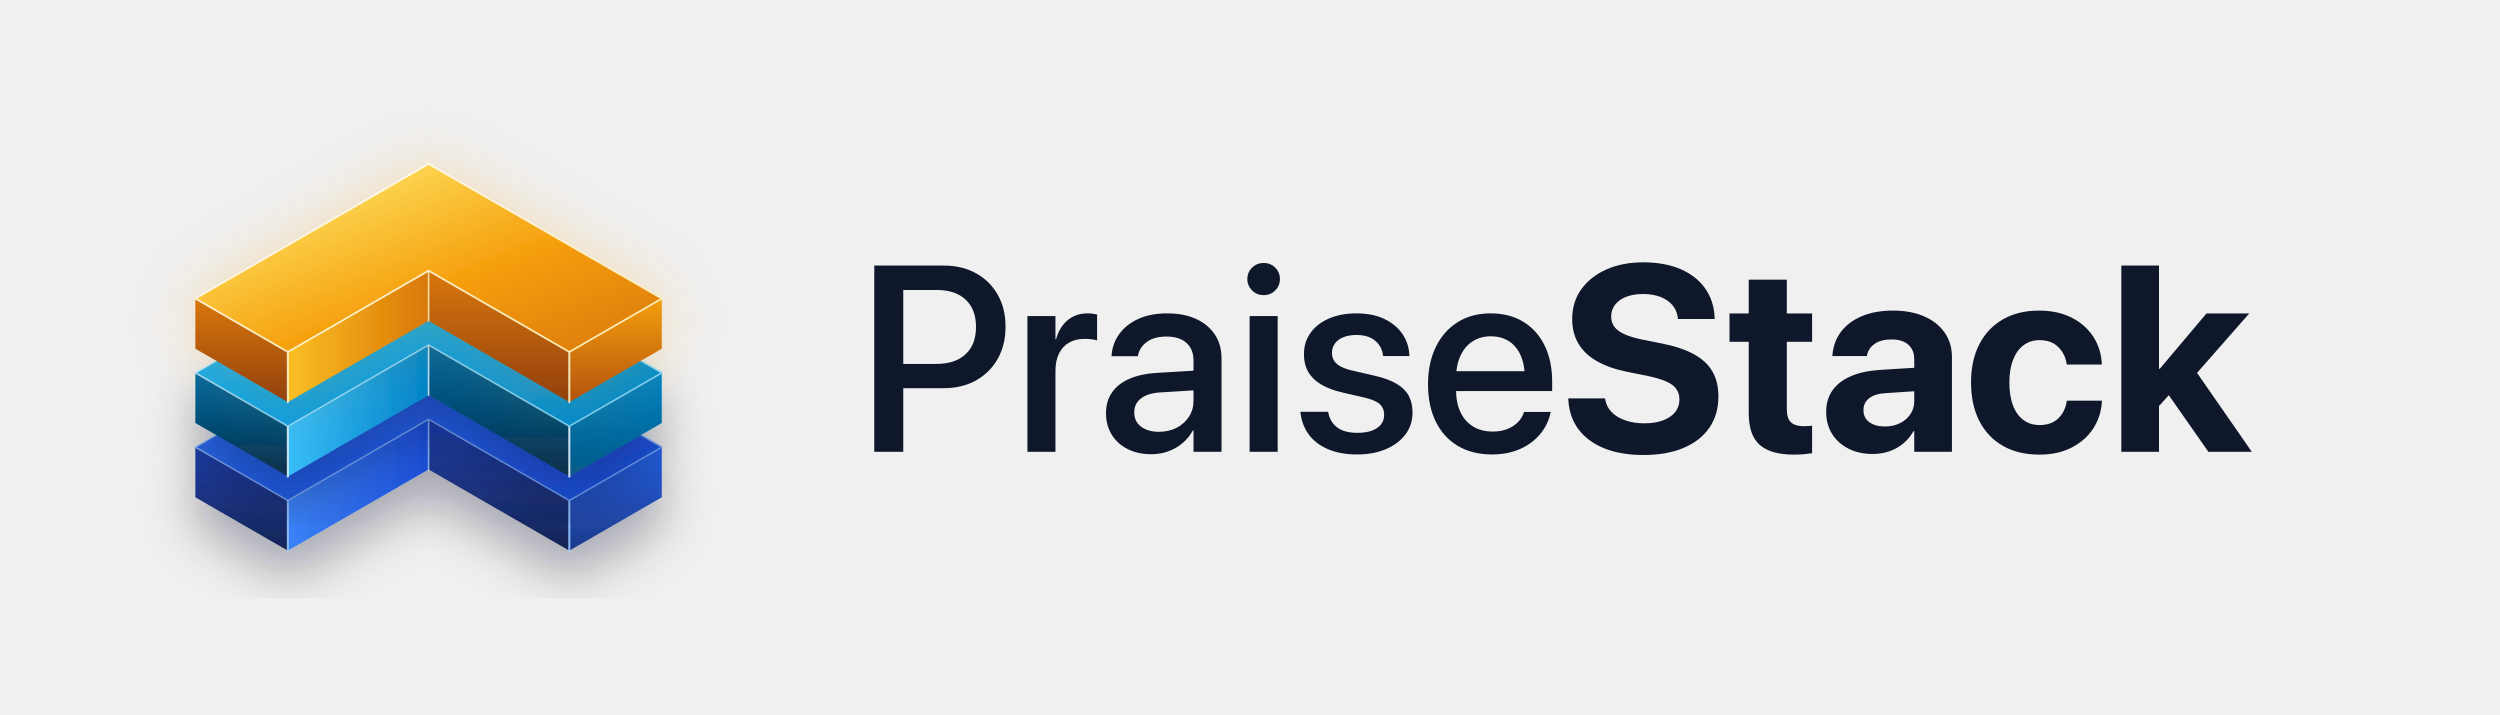
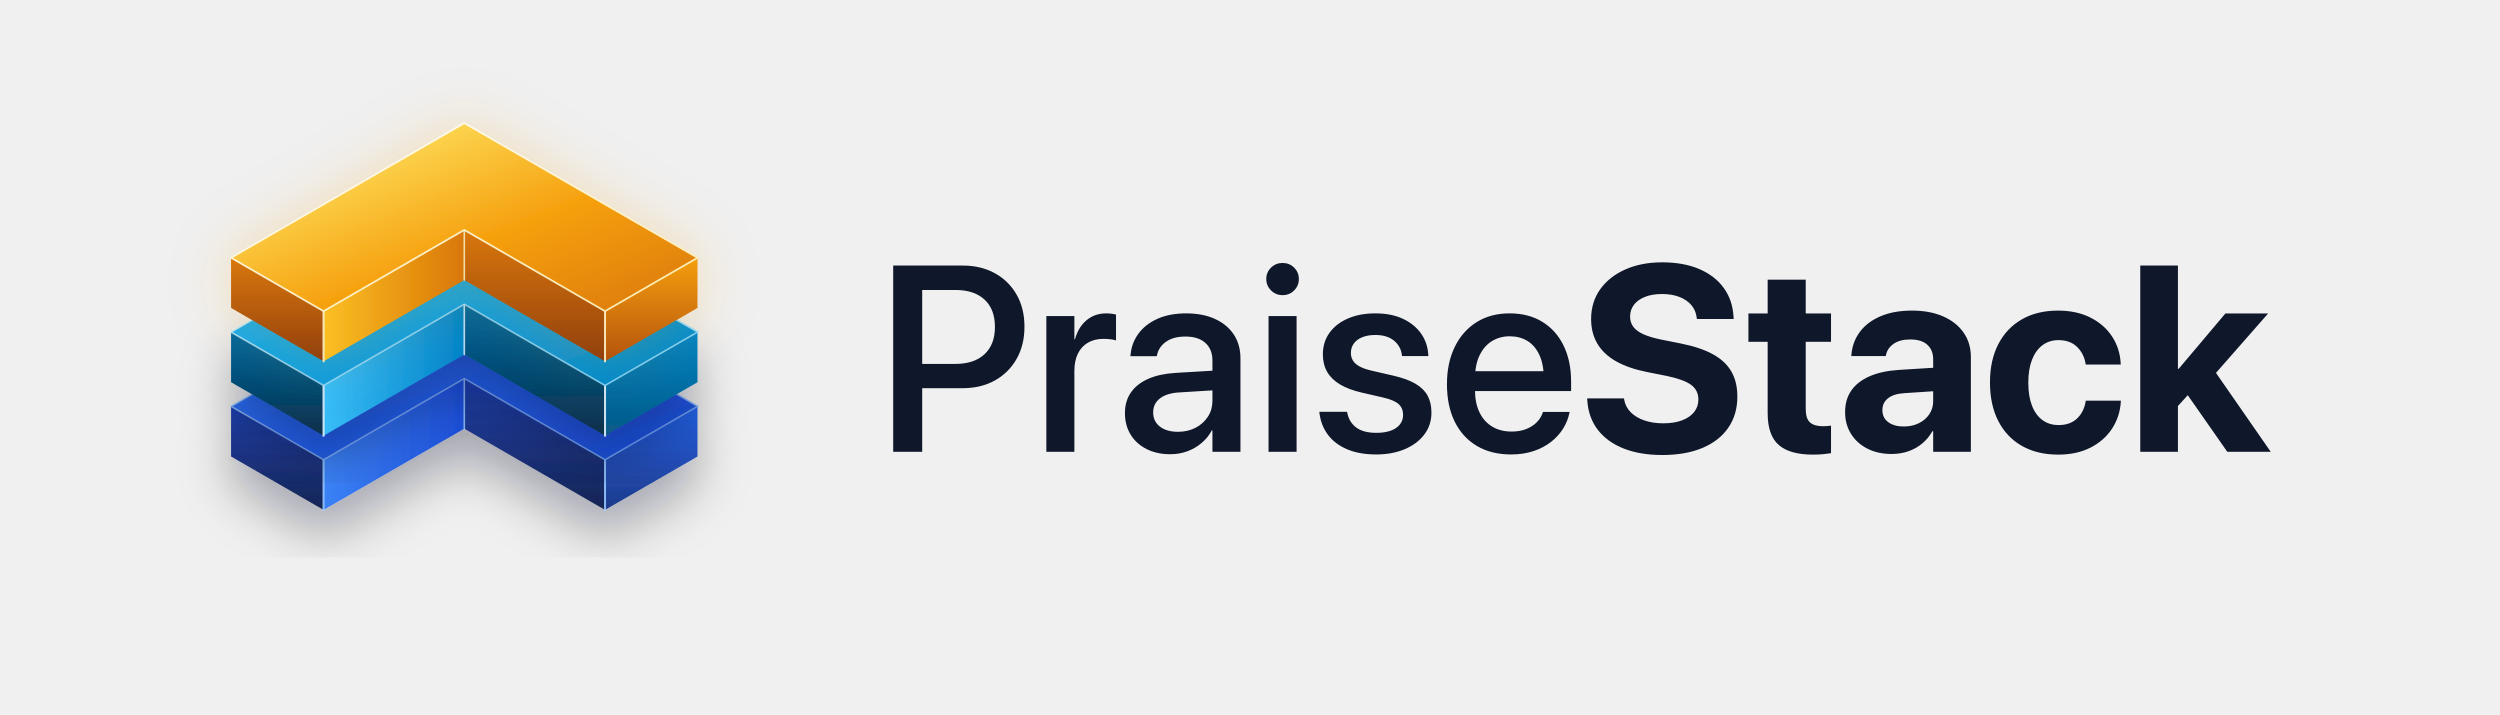
<svg xmlns="http://www.w3.org/2000/svg" viewBox="0 0 1400 400" width="1400" height="400">
  <defs>
    <filter id="softShadow" x="-20%" y="-20%" width="140%" height="140%">
      <feDropShadow dx="0" dy="16" stdDeviation="14" flood-color="#020617" flood-opacity="0.30" />
    </filter>
    <filter id="amberAura" x="-30%" y="-30%" width="160%" height="160%">
      <feDropShadow dx="0" dy="0" stdDeviation="16" flood-color="#F59E0B" flood-opacity="0.25" />
    </filter>
    <filter id="liveRedAura" x="-30%" y="-30%" width="160%" height="160%">
      <feDropShadow dx="0" dy="12" stdDeviation="16" flood-color="#DC2626" flood-opacity="0.35" />
    </filter>
    <linearGradient id="blueTop" x1="0%" y1="0%" x2="100%" y2="100%">
      <stop offset="0%" stop-color="#3B82F6" />
      <stop offset="50%" stop-color="#2563EB" />
      <stop offset="100%" stop-color="#1D4ED8" />
    </linearGradient>
    <linearGradient id="blueLeft" x1="0%" y1="0%" x2="0%" y2="100%">
      <stop offset="0%" stop-color="#1E40AF" />
      <stop offset="100%" stop-color="#172554" />
    </linearGradient>
    <linearGradient id="blueRight" x1="0%" y1="0%" x2="0%" y2="100%">
      <stop offset="0%" stop-color="#2563EB" />
      <stop offset="100%" stop-color="#1E3A8A" />
    </linearGradient>
    <linearGradient id="blueInner" x1="0%" y1="0%" x2="100%" y2="0%">
      <stop offset="0%" stop-color="#3B82F6" />
      <stop offset="100%" stop-color="#1D4ED8" />
    </linearGradient>
    <linearGradient id="blueRim" x1="0%" y1="0%" x2="100%" y2="100%">
      <stop offset="0%" stop-color="#93C5FD" stop-opacity="0.85" />
      <stop offset="50%" stop-color="#60A5FA" stop-opacity="0.45" />
      <stop offset="100%" stop-color="#3B82F6" stop-opacity="0.75" />
    </linearGradient>
    <linearGradient id="cyanTop" x1="0%" y1="0%" x2="100%" y2="100%">
      <stop offset="0%" stop-color="#38BDF8" />
      <stop offset="45%" stop-color="#0EA5E9" />
      <stop offset="100%" stop-color="#0284C7" />
    </linearGradient>
    <linearGradient id="cyanLeft" x1="0%" y1="0%" x2="0%" y2="100%">
      <stop offset="0%" stop-color="#0369A1" />
      <stop offset="100%" stop-color="#082F49" />
    </linearGradient>
    <linearGradient id="cyanRight" x1="0%" y1="0%" x2="0%" y2="100%">
      <stop offset="0%" stop-color="#0284C7" />
      <stop offset="100%" stop-color="#075985" />
    </linearGradient>
    <linearGradient id="cyanInner" x1="0%" y1="0%" x2="100%" y2="0%">
      <stop offset="0%" stop-color="#38BDF8" />
      <stop offset="100%" stop-color="#0284C7" />
    </linearGradient>
    <linearGradient id="cyanRim" x1="0%" y1="0%" x2="100%" y2="100%">
      <stop offset="0%" stop-color="#E0F2FE" stop-opacity="0.9" />
      <stop offset="50%" stop-color="#7DD3FC" stop-opacity="0.55" />
      <stop offset="100%" stop-color="#38BDF8" stop-opacity="0.8" />
    </linearGradient>
    <linearGradient id="amberTop" x1="0%" y1="0%" x2="100%" y2="100%">
      <stop offset="0%" stop-color="#FEF3C7" />
      <stop offset="25%" stop-color="#FCD34D" />
      <stop offset="60%" stop-color="#F59E0B" />
      <stop offset="100%" stop-color="#D97706" />
    </linearGradient>
    <linearGradient id="amberLeft" x1="0%" y1="0%" x2="0%" y2="100%">
      <stop offset="0%" stop-color="#D97706" />
      <stop offset="100%" stop-color="#92400E" />
    </linearGradient>
    <linearGradient id="amberRight" x1="0%" y1="0%" x2="0%" y2="100%">
      <stop offset="0%" stop-color="#F59E0B" />
      <stop offset="100%" stop-color="#B45309" />
    </linearGradient>
    <linearGradient id="amberInner" x1="0%" y1="0%" x2="100%" y2="0%">
      <stop offset="0%" stop-color="#FBBF24" />
      <stop offset="100%" stop-color="#D97706" />
    </linearGradient>
    <linearGradient id="amberRim" x1="0%" y1="0%" x2="100%" y2="100%">
      <stop offset="0%" stop-color="#FFFFFF" stop-opacity="0.95" />
      <stop offset="40%" stop-color="#FEF3C7" stop-opacity="0.8" />
      <stop offset="100%" stop-color="#FDE68A" stop-opacity="0.85" />
    </linearGradient>
    <linearGradient id="queueTop" x1="0%" y1="0%" x2="100%" y2="100%">
      <stop offset="0%" stop-color="#FECACA" />
      <stop offset="20%" stop-color="#F87171" />
      <stop offset="60%" stop-color="#EF4444" />
      <stop offset="100%" stop-color="#B91C1C" />
    </linearGradient>
    <linearGradient id="queueLeft" x1="0%" y1="0%" x2="0%" y2="100%">
      <stop offset="0%" stop-color="#DC2626" />
      <stop offset="100%" stop-color="#7F1D1D" />
    </linearGradient>
    <linearGradient id="queueRight" x1="0%" y1="0%" x2="0%" y2="100%">
      <stop offset="0%" stop-color="#EF4444" />
      <stop offset="100%" stop-color="#991B1B" />
    </linearGradient>
    <linearGradient id="queueRim" x1="0%" y1="0%" x2="100%" y2="100%">
      <stop offset="0%" stop-color="#FFFFFF" stop-opacity="0.95" />
      <stop offset="40%" stop-color="#FEE2E2" stop-opacity="0.85" />
      <stop offset="100%" stop-color="#FECACA" stop-opacity="0.90" />
    </linearGradient>
  </defs>
  <style>
    :root { color-scheme: light dark; }
    .wordmark { fill: #0F172A; }
    @media (prefers-color-scheme: dark) {
      .wordmark { fill: #F8FAFC; }
    }
  </style>
  <g filter="url(#softShadow)" stroke-linejoin="round">
-     <path d="M 318.81 280.3 L 240.0 234.8 L 240.0 262.88 L 318.81 308.38 Z" fill="url(#blueLeft)" />
-     <path d="M 240.0 234.8 L 161.19 280.3 L 161.19 308.38 L 240.0 262.88 Z" fill="url(#blueInner)" />
-     <path d="M 109.4 250.4 L 161.19 280.3 L 161.19 308.38 L 109.4 278.48 Z" fill="url(#blueLeft)" />
-     <path d="M 370.6 250.4 L 318.81 280.3 L 318.81 308.38 L 370.6 278.48 Z" fill="url(#blueRight)" />
-     <line x1="161.19" y1="280.3" x2="161.19" y2="308.38" stroke="#93C5FD" stroke-width="1.144" stroke-linecap="round" opacity="0.90" />
-     <line x1="318.81" y1="280.3" x2="318.81" y2="308.38" stroke="#93C5FD" stroke-width="1.144" stroke-linecap="round" opacity="0.90" />
-     <line x1="240.0" y1="234.8" x2="240.0" y2="262.88" stroke="#93C5FD" stroke-width="0.936" stroke-linecap="round" opacity="0.80" />
-     <path d="M 240.0 175.0 L 370.6 250.4 L 318.81 280.3 L 240.0 234.8 L 161.19 280.3 L 109.4 250.4 Z" fill="url(#blueTop)" stroke="url(#blueRim)" stroke-width="1.04" />
-     <path d="M 240.0 175.0 L 370.6 250.4 L 318.81 280.3 L 240.0 234.8 L 161.19 280.3 L 109.4 250.4 Z" fill="none" stroke="#FFFFFF" stroke-width="0.624" opacity="0.3" />
+     <path d="M 338.81 257.46 L 260.0 211.96 L 260.0 240.04 L 338.81 285.54 Z" fill="url(#blueLeft)" />
+     <path d="M 260.0 211.96 L 181.19 257.46 L 181.19 285.54 L 260.0 240.04 Z" fill="url(#blueInner)" />
+     <path d="M 129.4 227.56 L 181.19 257.46 L 181.19 285.54 L 129.4 255.64 Z" fill="url(#blueLeft)" />
+     <path d="M 390.6 227.56 L 338.81 257.46 L 338.81 285.54 L 390.6 255.64 Z" fill="url(#blueRight)" />
+     <line x1="181.19" y1="257.46" x2="181.19" y2="285.54" stroke="#93C5FD" stroke-width="1.144" stroke-linecap="round" opacity="0.90" />
+     <line x1="338.81" y1="257.46" x2="338.81" y2="285.54" stroke="#93C5FD" stroke-width="1.144" stroke-linecap="round" opacity="0.90" />
+     <line x1="260.0" y1="211.96" x2="260.0" y2="240.04" stroke="#93C5FD" stroke-width="0.936" stroke-linecap="round" opacity="0.80" />
+     <path d="M 260.0 152.16 L 390.6 227.56 L 338.81 257.46 L 260.0 211.96 L 181.19 257.46 L 129.4 227.56 Z" fill="url(#blueTop)" stroke="url(#blueRim)" stroke-width="1.04" />
+     <path d="M 260.0 152.16 L 390.6 227.56 L 338.81 257.46 L 260.0 211.96 L 181.19 257.46 L 129.4 227.56 Z" fill="none" stroke="#FFFFFF" stroke-width="0.624" opacity="0.3" />
  </g>
  <g filter="url(#softShadow)" stroke-linejoin="round">
-     <path d="M 318.81 238.7 L 240.0 193.2 L 240.0 221.28 L 318.81 266.78 Z" fill="url(#cyanLeft)" />
-     <path d="M 240.0 193.2 L 161.19 238.7 L 161.19 266.78 L 240.0 221.28 Z" fill="url(#cyanInner)" />
-     <path d="M 109.4 208.8 L 161.19 238.7 L 161.19 266.78 L 109.4 236.88 Z" fill="url(#cyanLeft)" />
-     <path d="M 370.6 208.8 L 318.81 238.7 L 318.81 266.78 L 370.6 236.88 Z" fill="url(#cyanRight)" />
-     <line x1="161.19" y1="238.7" x2="161.19" y2="266.78" stroke="#E0F2FE" stroke-width="1.144" stroke-linecap="round" opacity="0.90" />
-     <line x1="318.81" y1="238.7" x2="318.81" y2="266.78" stroke="#E0F2FE" stroke-width="1.144" stroke-linecap="round" opacity="0.90" />
-     <line x1="240.0" y1="193.2" x2="240.0" y2="221.28" stroke="#E0F2FE" stroke-width="0.936" stroke-linecap="round" opacity="0.80" />
-     <path d="M 240.0 133.4 L 370.6 208.8 L 318.81 238.7 L 240.0 193.2 L 161.19 238.7 L 109.4 208.8 Z" fill="url(#cyanTop)" stroke="url(#cyanRim)" stroke-width="1.04" />
-     <path d="M 240.0 133.4 L 370.6 208.8 L 318.81 238.7 L 240.0 193.2 L 161.19 238.7 L 109.4 208.8 Z" fill="none" stroke="#FFFFFF" stroke-width="0.624" opacity="0.38" />
+     <path d="M 338.81 215.86 L 260.0 170.36 L 260.0 198.44 L 338.81 243.94 Z" fill="url(#cyanLeft)" />
+     <path d="M 260.0 170.36 L 181.19 215.86 L 181.19 243.94 L 260.0 198.44 Z" fill="url(#cyanInner)" />
+     <path d="M 129.4 185.96 L 181.19 215.86 L 181.19 243.94 L 129.4 214.04 Z" fill="url(#cyanLeft)" />
+     <path d="M 390.6 185.96 L 338.81 215.86 L 338.81 243.94 L 390.6 214.04 Z" fill="url(#cyanRight)" />
+     <line x1="181.19" y1="215.86" x2="181.19" y2="243.94" stroke="#E0F2FE" stroke-width="1.144" stroke-linecap="round" opacity="0.90" />
+     <line x1="338.81" y1="215.86" x2="338.81" y2="243.94" stroke="#E0F2FE" stroke-width="1.144" stroke-linecap="round" opacity="0.90" />
+     <line x1="260.0" y1="170.36" x2="260.0" y2="198.44" stroke="#E0F2FE" stroke-width="0.936" stroke-linecap="round" opacity="0.80" />
+     <path d="M 260.0 110.56 L 390.6 185.96 L 338.81 215.86 L 260.0 170.36 L 181.19 215.86 L 129.4 185.96 Z" fill="url(#cyanTop)" stroke="url(#cyanRim)" stroke-width="1.04" />
+     <path d="M 260.0 110.56 L 390.6 185.96 L 338.81 215.86 L 260.0 170.36 L 181.19 215.86 L 129.4 185.96 Z" fill="none" stroke="#FFFFFF" stroke-width="0.624" opacity="0.38" />
  </g>
  <g filter="url(#amberAura)" stroke-linejoin="round">
-     <path d="M 318.81 197.1 L 240.0 151.6 L 240.0 179.68 L 318.81 225.18 Z" fill="url(#amberLeft)" />
-     <path d="M 240.0 151.6 L 161.19 197.1 L 161.19 225.18 L 240.0 179.68 Z" fill="url(#amberInner)" />
-     <path d="M 109.4 167.2 L 161.19 197.1 L 161.19 225.18 L 109.4 195.28 Z" fill="url(#amberLeft)" />
-     <path d="M 370.6 167.2 L 318.81 197.1 L 318.81 225.18 L 370.6 195.28 Z" fill="url(#amberRight)" />
-     <line x1="161.19" y1="197.1" x2="161.19" y2="225.18" stroke="#FEF3C7" stroke-width="1.144" stroke-linecap="round" opacity="0.90" />
-     <line x1="318.81" y1="197.1" x2="318.81" y2="225.18" stroke="#FEF3C7" stroke-width="1.144" stroke-linecap="round" opacity="0.90" />
-     <line x1="240.0" y1="151.6" x2="240.0" y2="179.68" stroke="#FEF3C7" stroke-width="0.936" stroke-linecap="round" opacity="0.80" />
-     <path d="M 240.0 91.8 L 370.6 167.2 L 318.81 197.1 L 240.0 151.6 L 161.19 197.1 L 109.4 167.2 Z" fill="url(#amberTop)" stroke="url(#amberRim)" stroke-width="1.04" />
-     <path d="M 240.0 91.8 L 370.6 167.2 L 318.81 197.1 L 240.0 151.6 L 161.19 197.1 L 109.4 167.2 Z" fill="none" stroke="#FFFFFF" stroke-width="0.624" opacity="0.5" />
+     <path d="M 338.81 174.26 L 260.0 128.76 L 260.0 156.84 L 338.81 202.34 Z" fill="url(#amberLeft)" />
+     <path d="M 260.0 128.76 L 181.19 174.26 L 181.19 202.34 L 260.0 156.84 Z" fill="url(#amberInner)" />
+     <path d="M 129.4 144.36 L 181.19 174.26 L 181.19 202.34 L 129.4 172.44 Z" fill="url(#amberLeft)" />
+     <path d="M 390.6 144.36 L 338.81 174.26 L 338.81 202.34 L 390.6 172.44 Z" fill="url(#amberRight)" />
+     <line x1="181.19" y1="174.26" x2="181.19" y2="202.34" stroke="#FEF3C7" stroke-width="1.144" stroke-linecap="round" opacity="0.90" />
+     <line x1="338.81" y1="174.26" x2="338.81" y2="202.34" stroke="#FEF3C7" stroke-width="1.144" stroke-linecap="round" opacity="0.90" />
+     <line x1="260.0" y1="128.76" x2="260.0" y2="156.84" stroke="#FEF3C7" stroke-width="0.936" stroke-linecap="round" opacity="0.80" />
+     <path d="M 260.0 68.96 L 390.6 144.36 L 338.81 174.26 L 260.0 128.76 L 181.19 174.26 L 129.4 144.36 Z" fill="url(#amberTop)" stroke="url(#amberRim)" stroke-width="1.04" />
+     <path d="M 260.0 68.96 L 390.6 144.36 L 338.81 174.26 L 260.0 128.76 L 181.19 174.26 L 129.4 144.36 Z" fill="none" stroke="#FFFFFF" stroke-width="0.624" opacity="0.5" />
  </g>
-   <g transform="translate(480.00, 253.00) scale(1.48013)" class="wordmark">
+   <g transform="translate(490.60, 253.00) scale(1.48013)" class="wordmark">
    <path d="M 11.97 -24.06 L 11.97 -33.25 L 30.01 -33.25 Q 37.13 -33.25 41.05 -36.93 Q 44.97 -40.61 44.97 -47.19 L 44.97 -47.29 Q 44.97 -53.92 41.05 -57.57 Q 37.13 -61.22 30.01 -61.22 L 11.97 -61.22 L 11.97 -70.46 L 32.75 -70.46 Q 39.68 -70.46 44.94 -67.56 Q 50.19 -64.67 53.17 -59.47 Q 56.14 -54.26 56.14 -47.37 L 56.14 -47.27 Q 56.14 -40.37 53.17 -35.14 Q 50.19 -29.91 44.94 -26.98 Q 39.68 -24.06 32.75 -24.06 Z M 6.48 0.0 L 6.48 -70.46 L 17.45 -70.46 L 17.45 0.0 Z M 64.42 0.0 L 64.42 -51.35 L 75.03 -51.35 L 75.03 -42.56 L 75.26 -42.56 Q 76.48 -47.12 79.59 -49.74 Q 82.71 -52.37 87.1 -52.37 Q 88.25 -52.37 89.21 -52.23 Q 90.17 -52.1 90.78 -51.94 L 90.78 -42.12 Q 90.15 -42.37 88.86 -42.55 Q 87.57 -42.72 86.01 -42.72 Q 82.64 -42.72 80.17 -41.29 Q 77.69 -39.86 76.36 -37.15 Q 75.03 -34.44 75.03 -30.6 L 75.03 0.0 Z M 111.32 0.92 Q 106.22 0.92 102.35 -1.03 Q 98.48 -2.98 96.32 -6.48 Q 94.16 -9.99 94.16 -14.59 L 94.16 -14.68 Q 94.16 -19.18 96.42 -22.44 Q 98.67 -25.69 102.95 -27.59 Q 107.23 -29.48 113.3 -29.85 L 132.68 -31.0 L 132.68 -23.57 L 114.7 -22.46 Q 109.97 -22.18 107.41 -20.2 Q 104.84 -18.22 104.84 -14.95 L 104.84 -14.86 Q 104.84 -11.48 107.4 -9.52 Q 109.96 -7.56 114.21 -7.56 Q 117.92 -7.56 120.87 -9.08 Q 123.81 -10.61 125.53 -13.26 Q 127.26 -15.91 127.26 -19.22 L 127.26 -34.54 Q 127.26 -38.76 124.61 -41.18 Q 121.95 -43.6 117.04 -43.6 Q 112.49 -43.6 109.73 -41.65 Q 106.96 -39.7 106.3 -36.61 L 106.2 -36.16 L 96.23 -36.16 L 96.28 -36.71 Q 96.68 -41.16 99.27 -44.69 Q 101.86 -48.23 106.44 -50.3 Q 111.02 -52.37 117.33 -52.37 Q 123.61 -52.37 128.21 -50.27 Q 132.81 -48.17 135.34 -44.36 Q 137.86 -40.54 137.86 -35.39 L 137.86 0.0 L 127.26 0.0 L 127.26 -8.08 L 127.02 -8.08 Q 125.55 -5.34 123.16 -3.32 Q 120.77 -1.29 117.75 -0.18 Q 114.74 0.92 111.32 0.92 Z M 148.49 0.0 L 148.49 -51.35 L 159.1 -51.35 L 159.1 0.0 Z M 153.8 -59.26 Q 151.23 -59.26 149.43 -61.05 Q 147.63 -62.85 147.63 -65.35 Q 147.63 -67.9 149.43 -69.67 Q 151.23 -71.44 153.8 -71.44 Q 156.4 -71.44 158.18 -69.67 Q 159.96 -67.9 159.96 -65.35 Q 159.96 -62.85 158.18 -61.05 Q 156.4 -59.26 153.8 -59.26 Z M 189.23 1.01 Q 182.81 1.01 178.19 -0.96 Q 173.58 -2.93 170.94 -6.46 Q 168.31 -10.0 167.75 -14.69 L 167.7 -15.13 L 178.19 -15.13 L 178.29 -14.66 Q 179.03 -11.12 181.73 -9.14 Q 184.43 -7.17 189.27 -7.17 Q 192.46 -7.17 194.71 -7.98 Q 196.96 -8.8 198.17 -10.32 Q 199.39 -11.83 199.39 -13.91 L 199.39 -13.95 Q 199.39 -16.46 197.78 -17.98 Q 196.17 -19.5 192.02 -20.49 L 183.65 -22.42 Q 178.76 -23.55 175.52 -25.49 Q 172.28 -27.42 170.66 -30.25 Q 169.04 -33.09 169.04 -36.84 L 169.04 -36.89 Q 169.04 -41.51 171.53 -44.99 Q 174.02 -48.47 178.51 -50.42 Q 183.0 -52.37 188.9 -52.37 Q 194.97 -52.37 199.37 -50.3 Q 203.76 -48.22 206.22 -44.7 Q 208.67 -41.18 208.91 -36.8 L 208.95 -36.22 L 199.0 -36.22 L 198.95 -36.58 Q 198.51 -39.96 195.93 -42.07 Q 193.35 -44.19 188.9 -44.19 Q 186.05 -44.19 183.97 -43.35 Q 181.88 -42.51 180.77 -40.99 Q 179.65 -39.46 179.65 -37.41 L 179.65 -37.36 Q 179.65 -35.8 180.41 -34.53 Q 181.16 -33.27 182.85 -32.33 Q 184.54 -31.39 187.26 -30.75 L 195.63 -28.82 Q 200.88 -27.63 204.06 -25.76 Q 207.23 -23.89 208.68 -21.22 Q 210.12 -18.56 210.12 -14.85 L 210.12 -14.8 Q 210.12 -10.11 207.43 -6.54 Q 204.73 -2.98 200.01 -0.98 Q 195.29 1.01 189.23 1.01 Z M 240.25 1.01 Q 232.7 1.01 227.26 -2.24 Q 221.82 -5.49 218.9 -11.45 Q 215.99 -17.42 215.99 -25.52 L 215.99 -25.57 Q 215.99 -33.6 218.92 -39.63 Q 221.85 -45.67 227.17 -49.02 Q 232.49 -52.37 239.69 -52.37 Q 246.89 -52.37 252.11 -49.15 Q 257.33 -45.93 260.15 -40.11 Q 262.96 -34.29 262.96 -26.57 L 262.96 -22.98 L 221.25 -22.98 L 221.25 -30.48 L 257.83 -30.48 L 252.63 -23.5 L 252.63 -27.59 Q 252.63 -33.01 250.98 -36.59 Q 249.34 -40.17 246.44 -41.94 Q 243.53 -43.7 239.75 -43.7 Q 235.97 -43.7 232.99 -41.86 Q 230.0 -40.01 228.3 -36.41 Q 226.59 -32.81 226.59 -27.59 L 226.59 -23.49 Q 226.59 -18.5 228.28 -14.96 Q 229.97 -11.42 233.09 -9.54 Q 236.21 -7.65 240.48 -7.65 Q 243.59 -7.65 245.99 -8.61 Q 248.38 -9.56 249.96 -11.16 Q 251.54 -12.76 252.19 -14.7 L 252.31 -15.09 L 262.4 -15.09 L 262.29 -14.57 Q 261.67 -11.54 259.92 -8.74 Q 258.17 -5.93 255.34 -3.72 Q 252.51 -1.52 248.72 -0.25 Q 244.93 1.01 240.25 1.01 Z" />
    <path transform="translate(265.87, 0)" d="M 31.59 1.22 Q 23.22 1.22 16.99 -1.23 Q 10.77 -3.69 7.2 -8.31 Q 3.64 -12.94 3.22 -19.41 L 3.17 -20.21 L 17.09 -20.21 L 17.19 -19.65 Q 17.68 -16.94 19.65 -14.95 Q 21.63 -12.96 24.79 -11.87 Q 27.95 -10.77 31.96 -10.77 Q 36.06 -10.77 39.03 -11.88 Q 41.99 -12.99 43.62 -15.01 Q 45.24 -17.04 45.24 -19.73 L 45.24 -19.78 Q 45.24 -23.34 42.43 -25.37 Q 39.62 -27.39 33.06 -28.74 L 25.61 -30.22 Q 18.68 -31.62 14.01 -34.29 Q 9.35 -36.96 7.01 -40.95 Q 4.66 -44.95 4.66 -50.24 L 4.66 -50.29 Q 4.69 -56.74 8.14 -61.54 Q 11.6 -66.33 17.66 -69.01 Q 23.73 -71.68 31.52 -71.68 Q 39.67 -71.68 45.61 -69.13 Q 51.54 -66.58 54.87 -61.95 Q 58.2 -57.32 58.54 -51.15 L 58.59 -50.24 L 44.68 -50.24 L 44.6 -50.83 Q 44.24 -53.61 42.52 -55.58 Q 40.8 -57.54 37.99 -58.62 Q 35.18 -59.69 31.52 -59.69 Q 27.76 -59.69 25.04 -58.61 Q 22.31 -57.52 20.86 -55.6 Q 19.41 -53.69 19.41 -51.17 L 19.41 -51.12 Q 19.41 -48.9 20.65 -47.25 Q 21.9 -45.61 24.5 -44.45 Q 27.1 -43.29 31.15 -42.46 L 38.6 -40.97 Q 46.0 -39.5 50.72 -36.91 Q 55.44 -34.33 57.71 -30.4 Q 59.99 -26.46 59.99 -20.92 L 59.99 -20.87 Q 59.99 -14.11 56.59 -9.14 Q 53.2 -4.17 46.84 -1.48 Q 40.48 1.22 31.59 1.22 Z M 88.55 1.07 Q 79.83 1.07 75.65 -2.58 Q 71.46 -6.23 71.46 -14.62 L 71.46 -41.6 L 64.18 -41.6 L 64.18 -52.34 L 71.46 -52.34 L 71.46 -65.11 L 85.86 -65.11 L 85.86 -52.34 L 95.43 -52.34 L 95.43 -41.6 L 85.86 -41.6 L 85.86 -16.19 Q 85.86 -12.52 87.49 -11.1 Q 89.11 -9.67 92.36 -9.67 Q 93.31 -9.67 94.04 -9.74 Q 94.78 -9.81 95.43 -9.89 L 95.43 0.54 Q 94.24 0.73 92.5 0.9 Q 90.77 1.07 88.55 1.07 Z M 118.36 0.83 Q 113.13 0.83 109.17 -1.2 Q 105.2 -3.22 102.98 -6.8 Q 100.76 -10.38 100.76 -14.99 L 100.76 -15.06 Q 100.76 -19.85 103.15 -23.24 Q 105.54 -26.64 110.1 -28.6 Q 114.65 -30.57 121.14 -30.98 L 141.55 -32.25 L 141.55 -23.39 L 123.29 -22.19 Q 119.17 -21.95 117.02 -20.26 Q 114.87 -18.58 114.87 -15.8 L 114.87 -15.72 Q 114.87 -12.84 117.08 -11.21 Q 119.29 -9.57 122.97 -9.57 Q 126.17 -9.57 128.67 -10.82 Q 131.18 -12.06 132.63 -14.23 Q 134.08 -16.41 134.08 -19.12 L 134.08 -34.99 Q 134.08 -38.48 131.87 -40.49 Q 129.66 -42.5 125.46 -42.5 Q 121.48 -42.5 119.13 -40.86 Q 116.77 -39.21 116.24 -36.67 L 116.14 -36.21 L 103.1 -36.21 L 103.15 -36.79 Q 103.56 -41.65 106.37 -45.4 Q 109.18 -49.15 114.17 -51.28 Q 119.17 -53.42 126.07 -53.42 Q 132.84 -53.42 137.83 -51.23 Q 142.82 -49.05 145.58 -45.1 Q 148.34 -41.16 148.34 -35.89 L 148.34 0.0 L 134.08 0.0 L 134.08 -7.79 L 133.79 -7.79 Q 132.3 -5.13 129.99 -3.19 Q 127.69 -1.25 124.74 -0.21 Q 121.8 0.83 118.36 0.83 Z M 181.4 1.07 Q 173.44 1.07 167.64 -2.23 Q 161.84 -5.54 158.7 -11.67 Q 155.57 -17.8 155.57 -26.22 L 155.57 -26.27 Q 155.57 -34.64 158.73 -40.73 Q 161.89 -46.83 167.66 -50.12 Q 173.44 -53.42 181.27 -53.42 Q 188.38 -53.42 193.62 -50.76 Q 198.85 -48.1 201.81 -43.55 Q 204.76 -39.01 205.03 -33.35 L 205.05 -33.01 L 191.8 -33.01 L 191.72 -33.45 Q 191.09 -37.18 188.49 -39.71 Q 185.89 -42.24 181.47 -42.24 Q 177.98 -42.24 175.42 -40.31 Q 172.85 -38.38 171.46 -34.79 Q 170.07 -31.2 170.07 -26.2 L 170.07 -26.15 Q 170.07 -21.04 171.46 -17.46 Q 172.85 -13.87 175.43 -11.99 Q 178.0 -10.11 181.52 -10.11 Q 185.82 -10.11 188.43 -12.51 Q 191.04 -14.92 191.75 -18.9 L 191.82 -19.34 L 205.1 -19.34 L 205.08 -19.02 Q 204.74 -13.31 201.76 -8.76 Q 198.78 -4.22 193.59 -1.57 Q 188.4 1.07 181.4 1.07 Z M 212.43 0.0 L 212.43 -70.46 L 226.68 -70.46 L 226.68 0.0 Z M 245.36 0.0 L 229.2 -23.12 L 238.21 -33.98 L 261.79 0.0 Z M 224.95 -15.41 L 224.95 -31.4 L 226.98 -31.4 L 244.65 -52.34 L 260.82 -52.34 L 236.67 -24.83 L 233.5 -24.83 Z" />
  </g>
</svg>
